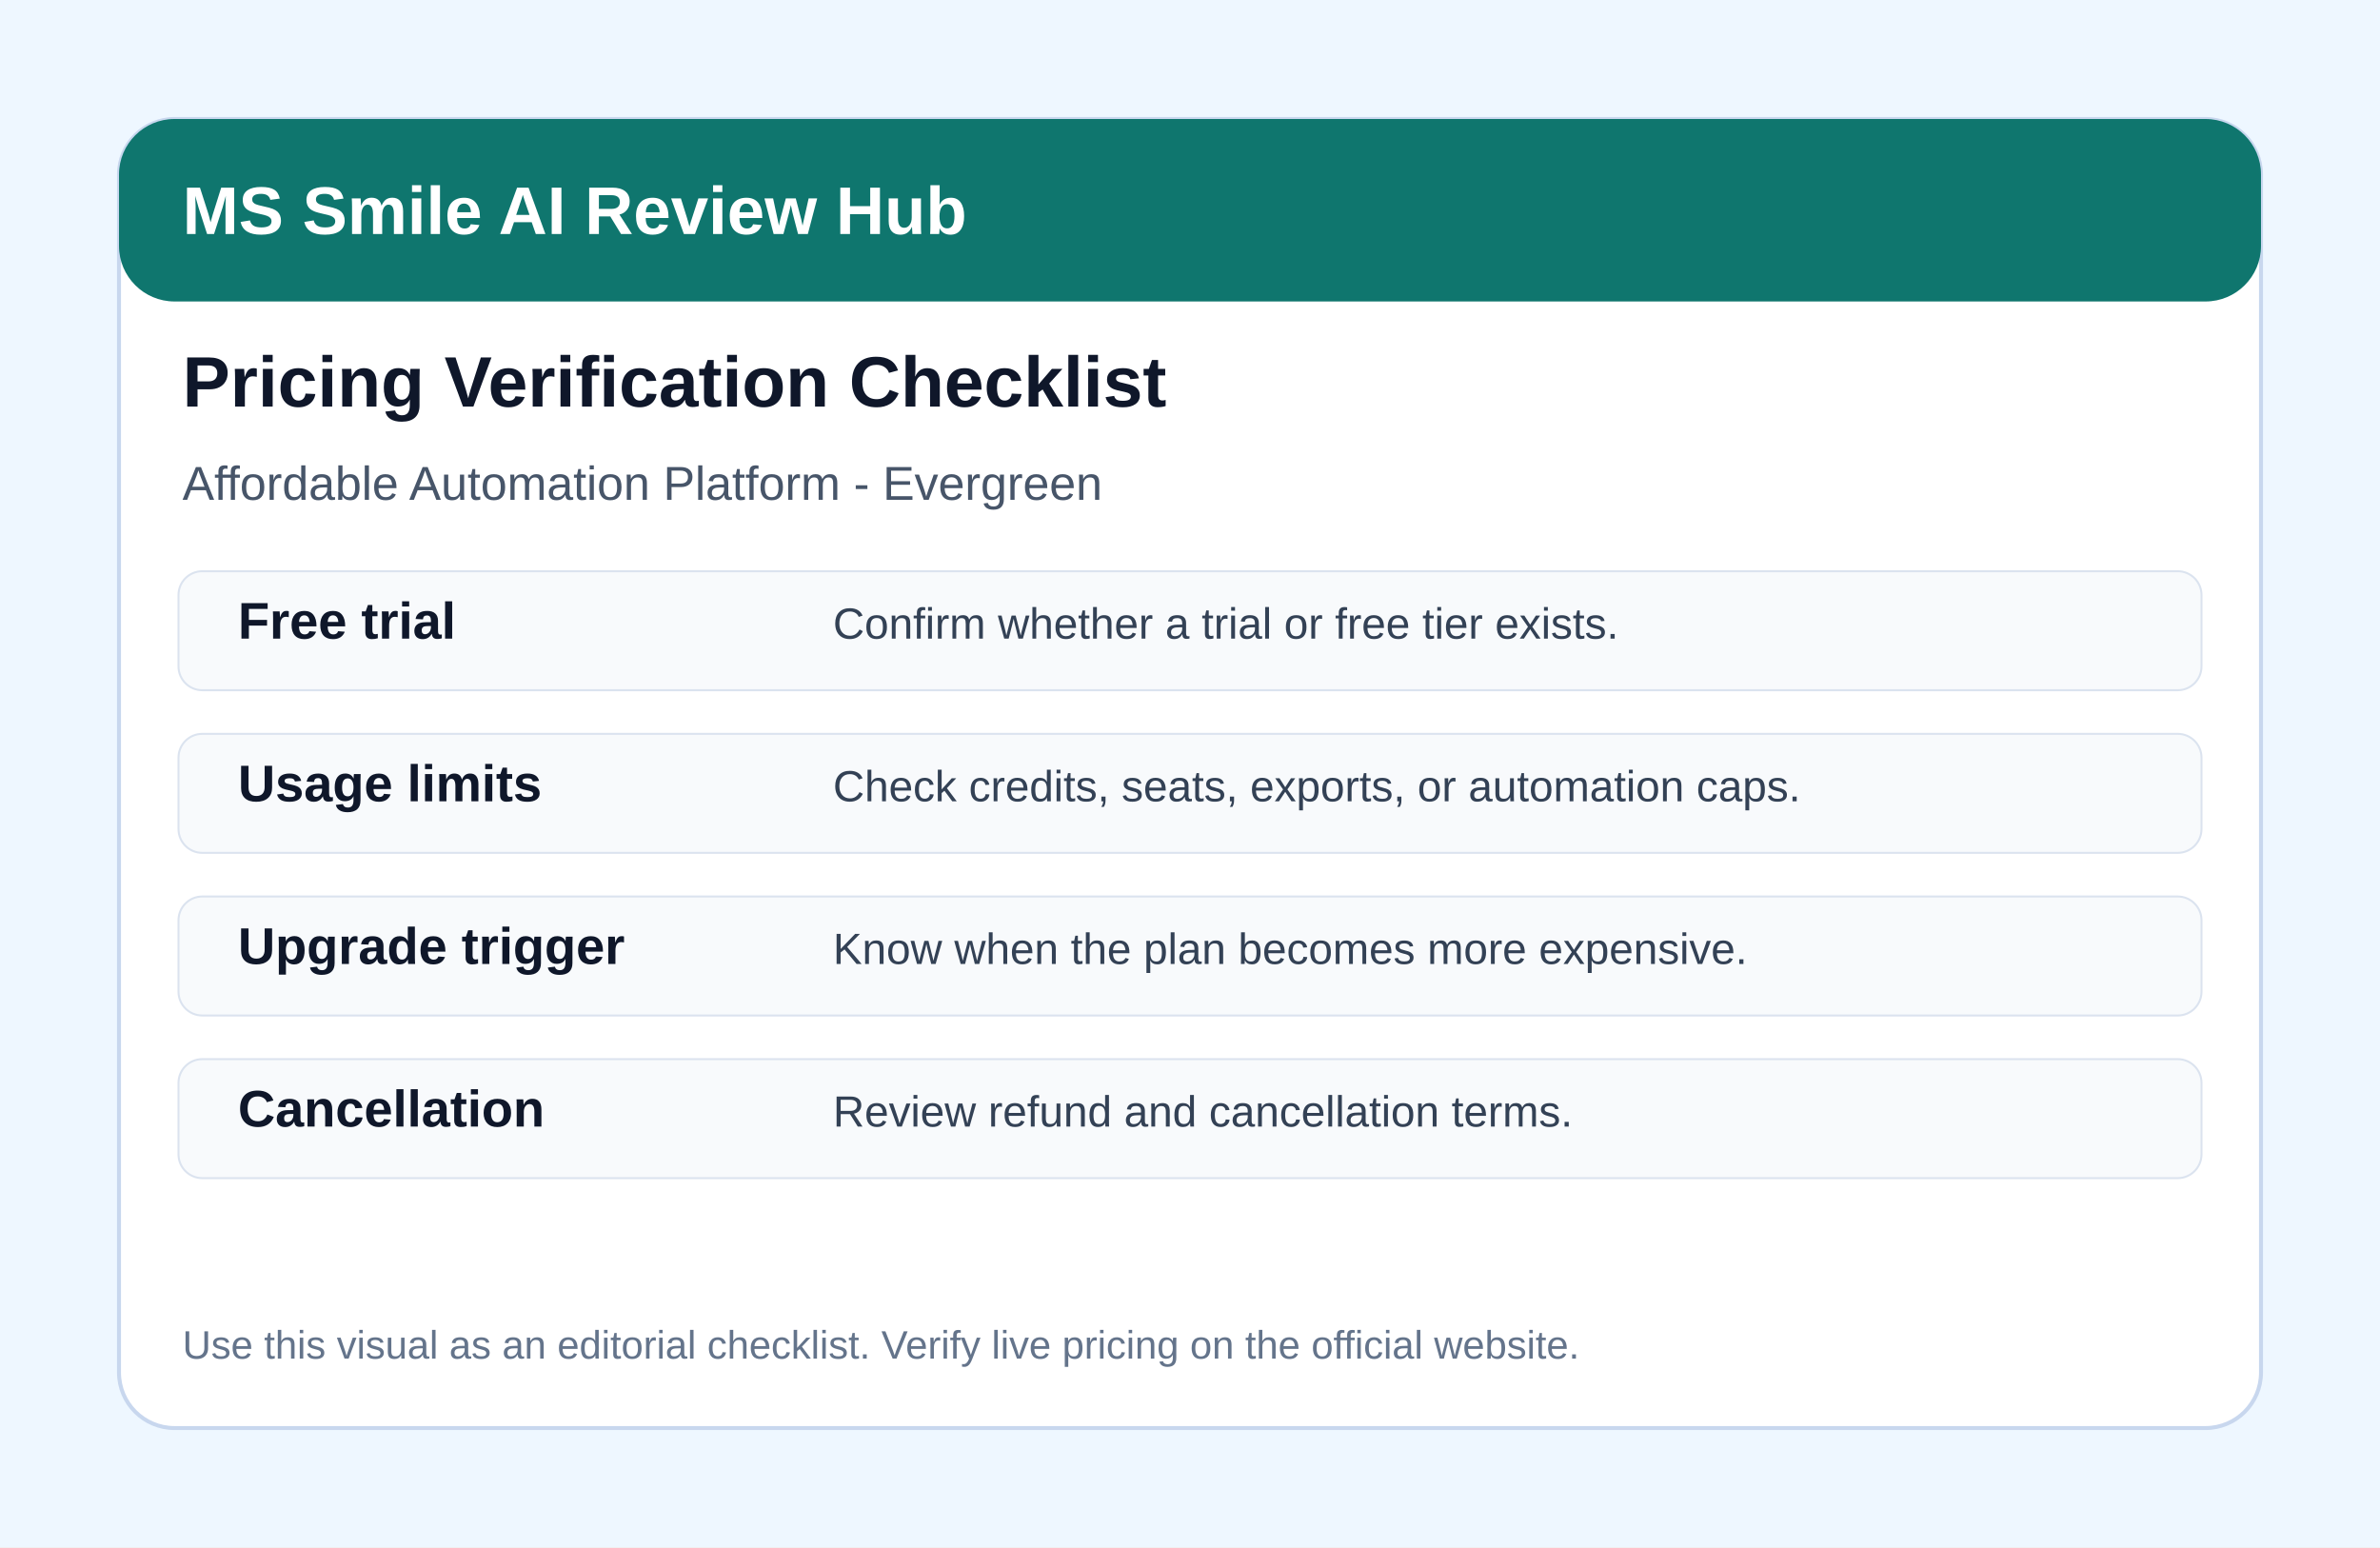
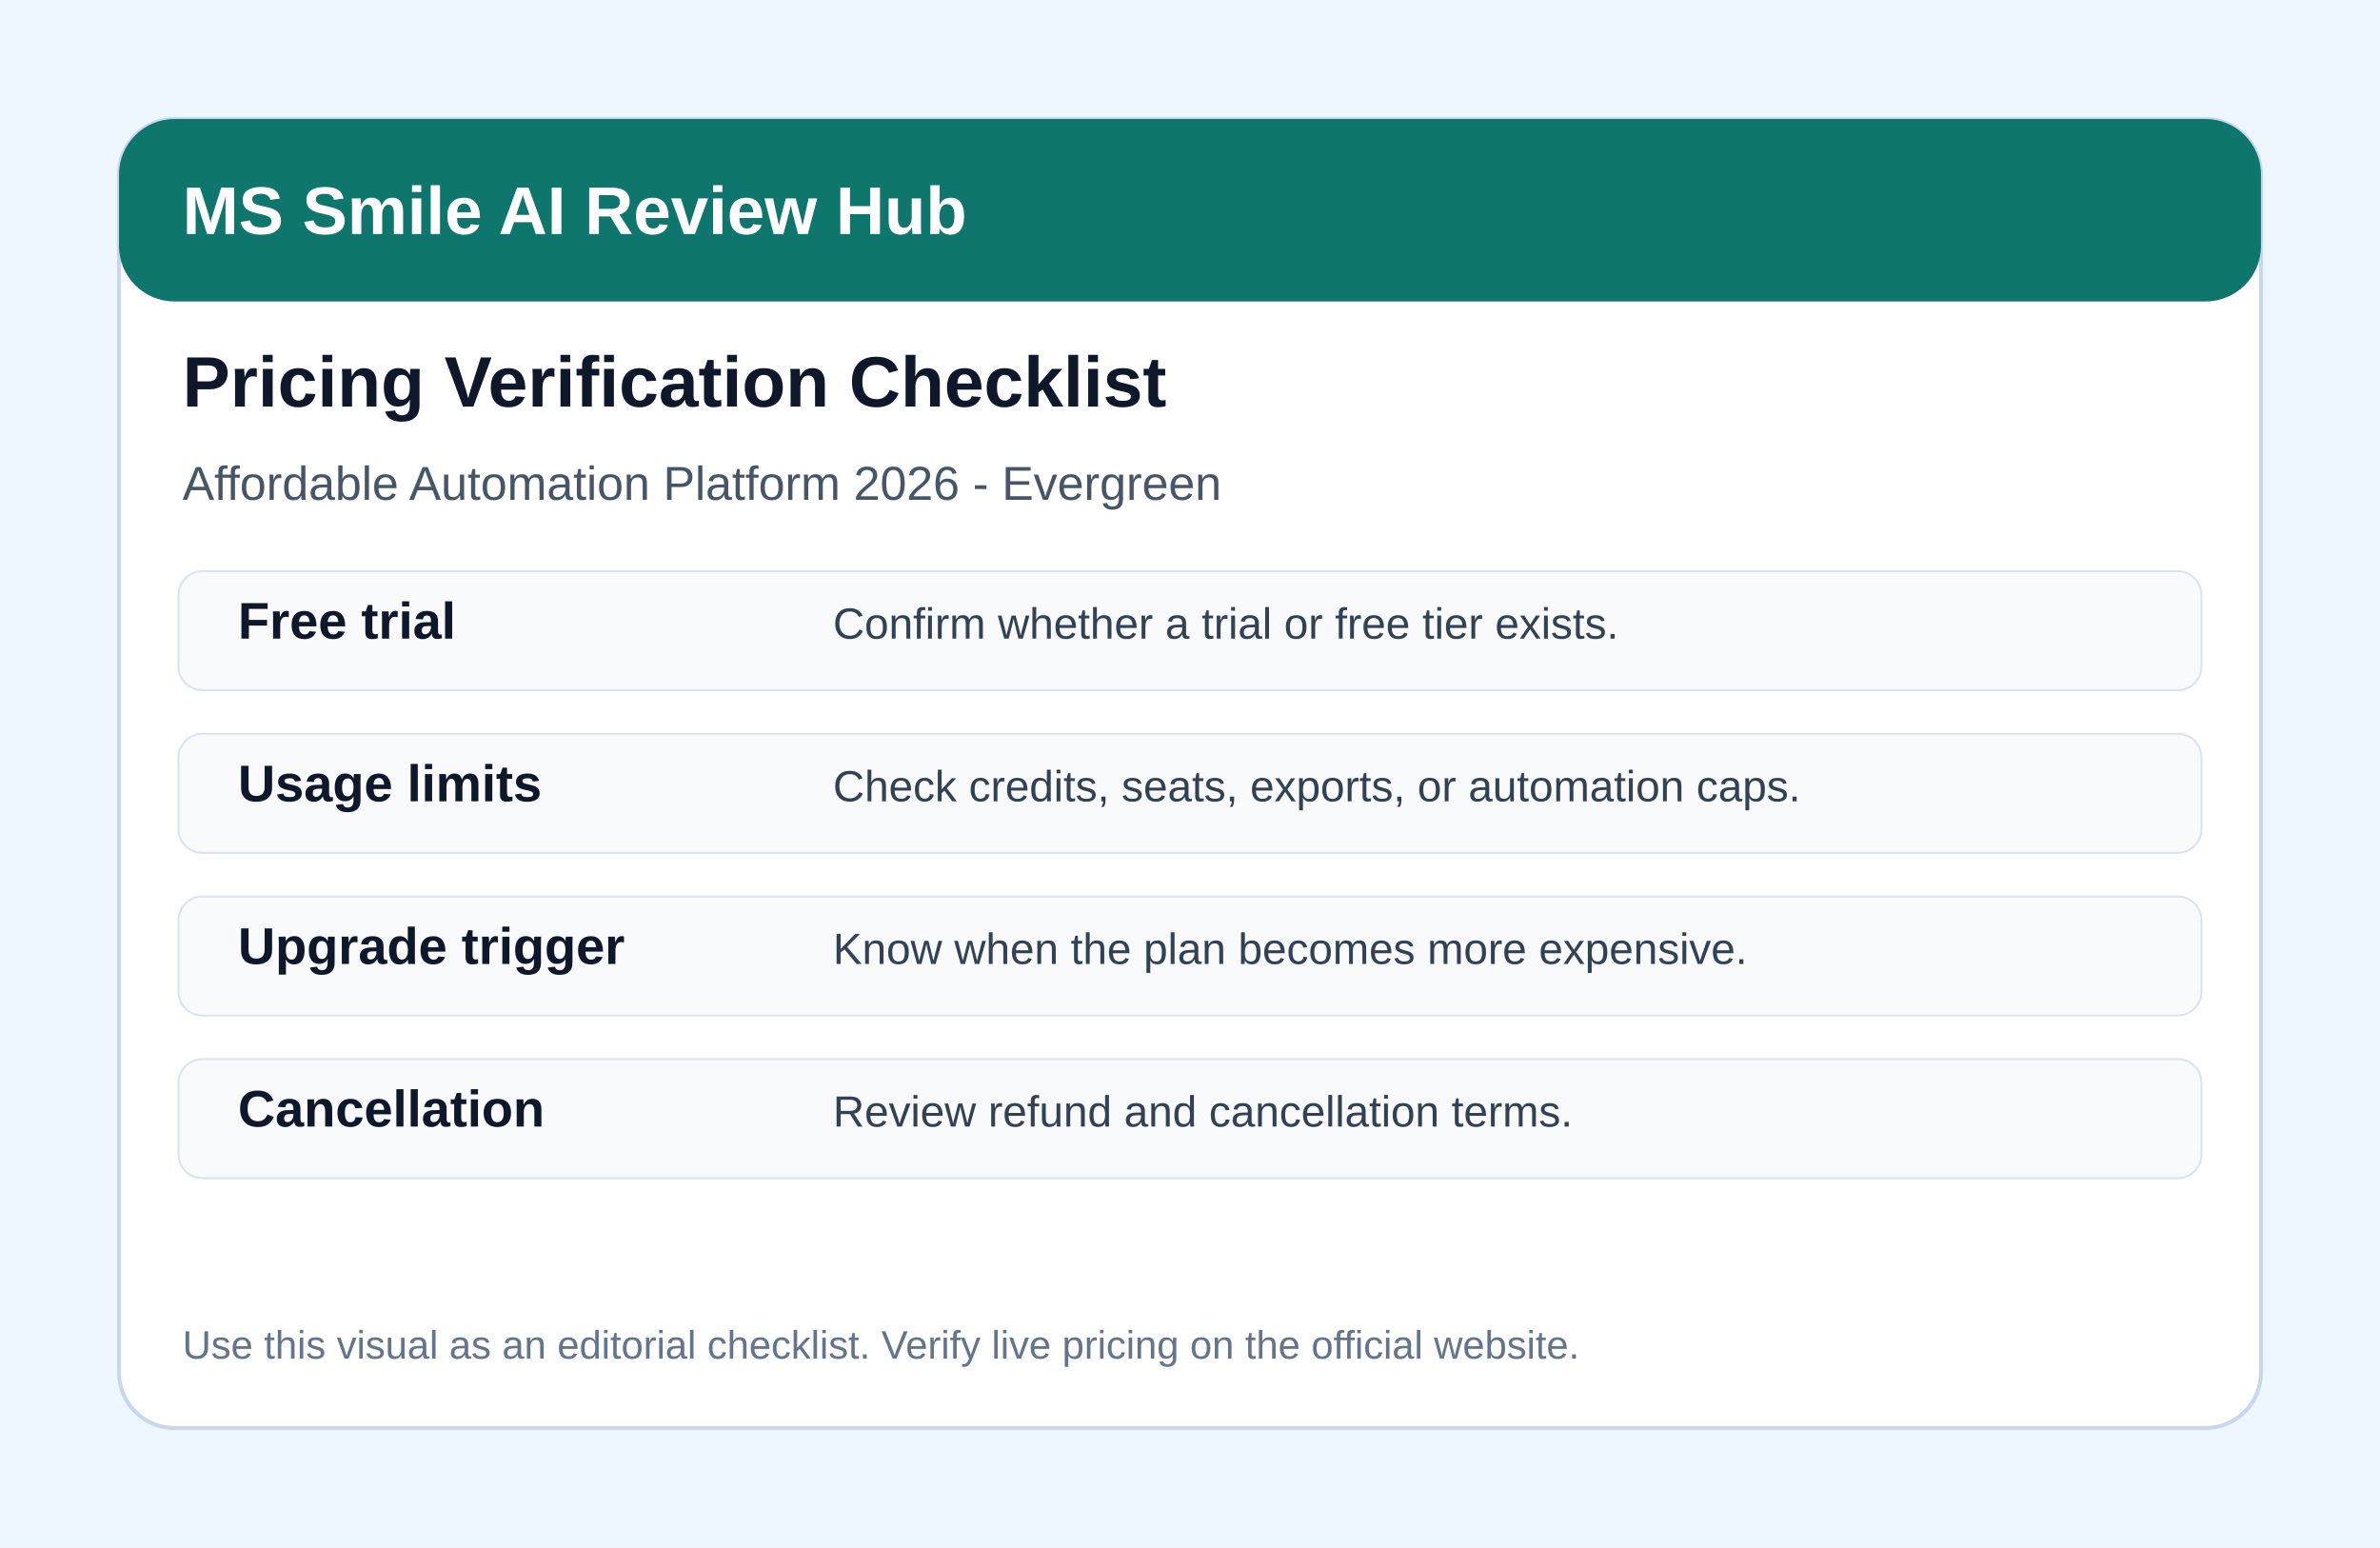
<svg xmlns="http://www.w3.org/2000/svg" width="1200" height="780" viewBox="0 0 1200 780">
  <rect width="1200" height="780" fill="#eef7ff" />
  <rect x="60" y="60" width="1080" height="660" rx="28" fill="#ffffff" stroke="#c8d7ee" stroke-width="2" />
  <rect x="60" y="60" width="1080" height="92" rx="28" fill="#0f766e" />
  <text x="92" y="118" font-family="Arial, sans-serif" font-size="34" font-weight="700" fill="#ffffff">MS Smile AI Review Hub</text>
  <text x="92" y="205" font-family="Arial, sans-serif" font-size="36" font-weight="700" fill="#0f172a">Pricing Verification Checklist</text>
-   <text x="92" y="252" font-family="Arial, sans-serif" font-size="24" fill="#475569">Affordable Automation Platform - Evergreen</text>
+   <text x="92" y="252" font-family="Arial, sans-serif" font-size="24" fill="#475569">Affordable Automation Platform 2026 - Evergreen</text>
  <g font-family="Arial, sans-serif">
    <rect x="90" y="288" width="1020" height="60" rx="12" fill="#f8fafc" stroke="#dbe3ef" />
    <text x="120" y="322" font-size="26" font-weight="700" fill="#0f172a">Free trial</text>
    <text x="420" y="322" font-size="22" fill="#334155">Confirm whether a trial or free tier exists.</text>
    <rect x="90" y="370" width="1020" height="60" rx="12" fill="#f8fafc" stroke="#dbe3ef" />
    <text x="120" y="404" font-size="26" font-weight="700" fill="#0f172a">Usage limits</text>
    <text x="420" y="404" font-size="22" fill="#334155">Check credits, seats, exports, or automation caps.</text>
    <rect x="90" y="452" width="1020" height="60" rx="12" fill="#f8fafc" stroke="#dbe3ef" />
    <text x="120" y="486" font-size="26" font-weight="700" fill="#0f172a">Upgrade trigger</text>
    <text x="420" y="486" font-size="22" fill="#334155">Know when the plan becomes more expensive.</text>
    <rect x="90" y="534" width="1020" height="60" rx="12" fill="#f8fafc" stroke="#dbe3ef" />
    <text x="120" y="568" font-size="26" font-weight="700" fill="#0f172a">Cancellation</text>
    <text x="420" y="568" font-size="22" fill="#334155">Review refund and cancellation terms.</text>
  </g>
  <text x="92" y="685" font-family="Arial, sans-serif" font-size="20" fill="#64748b">Use this visual as an editorial checklist. Verify live pricing on the official website.</text>
</svg>
